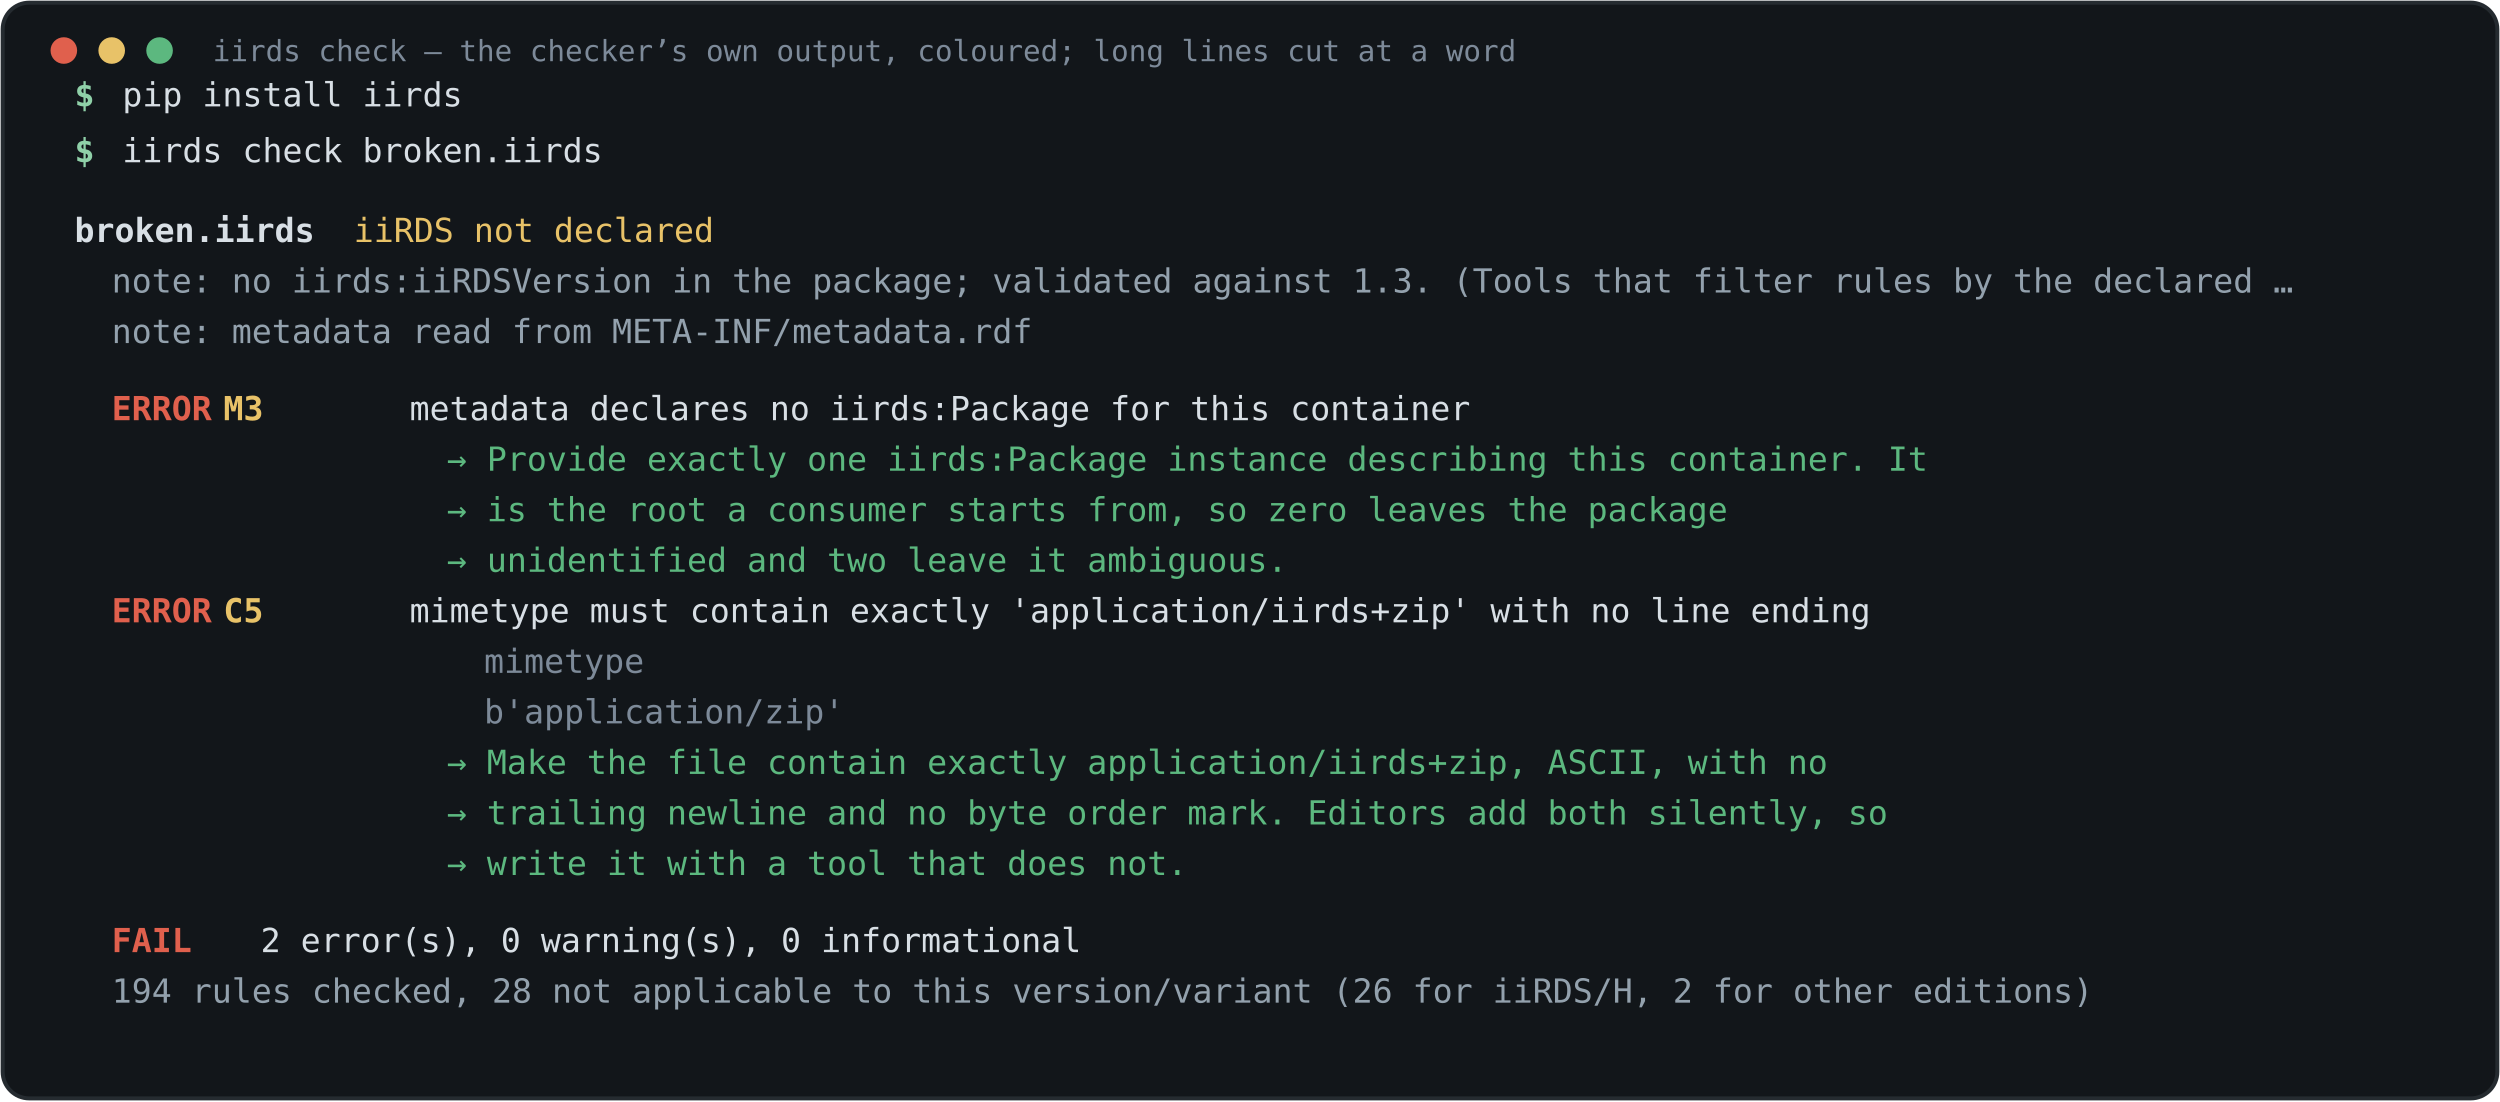
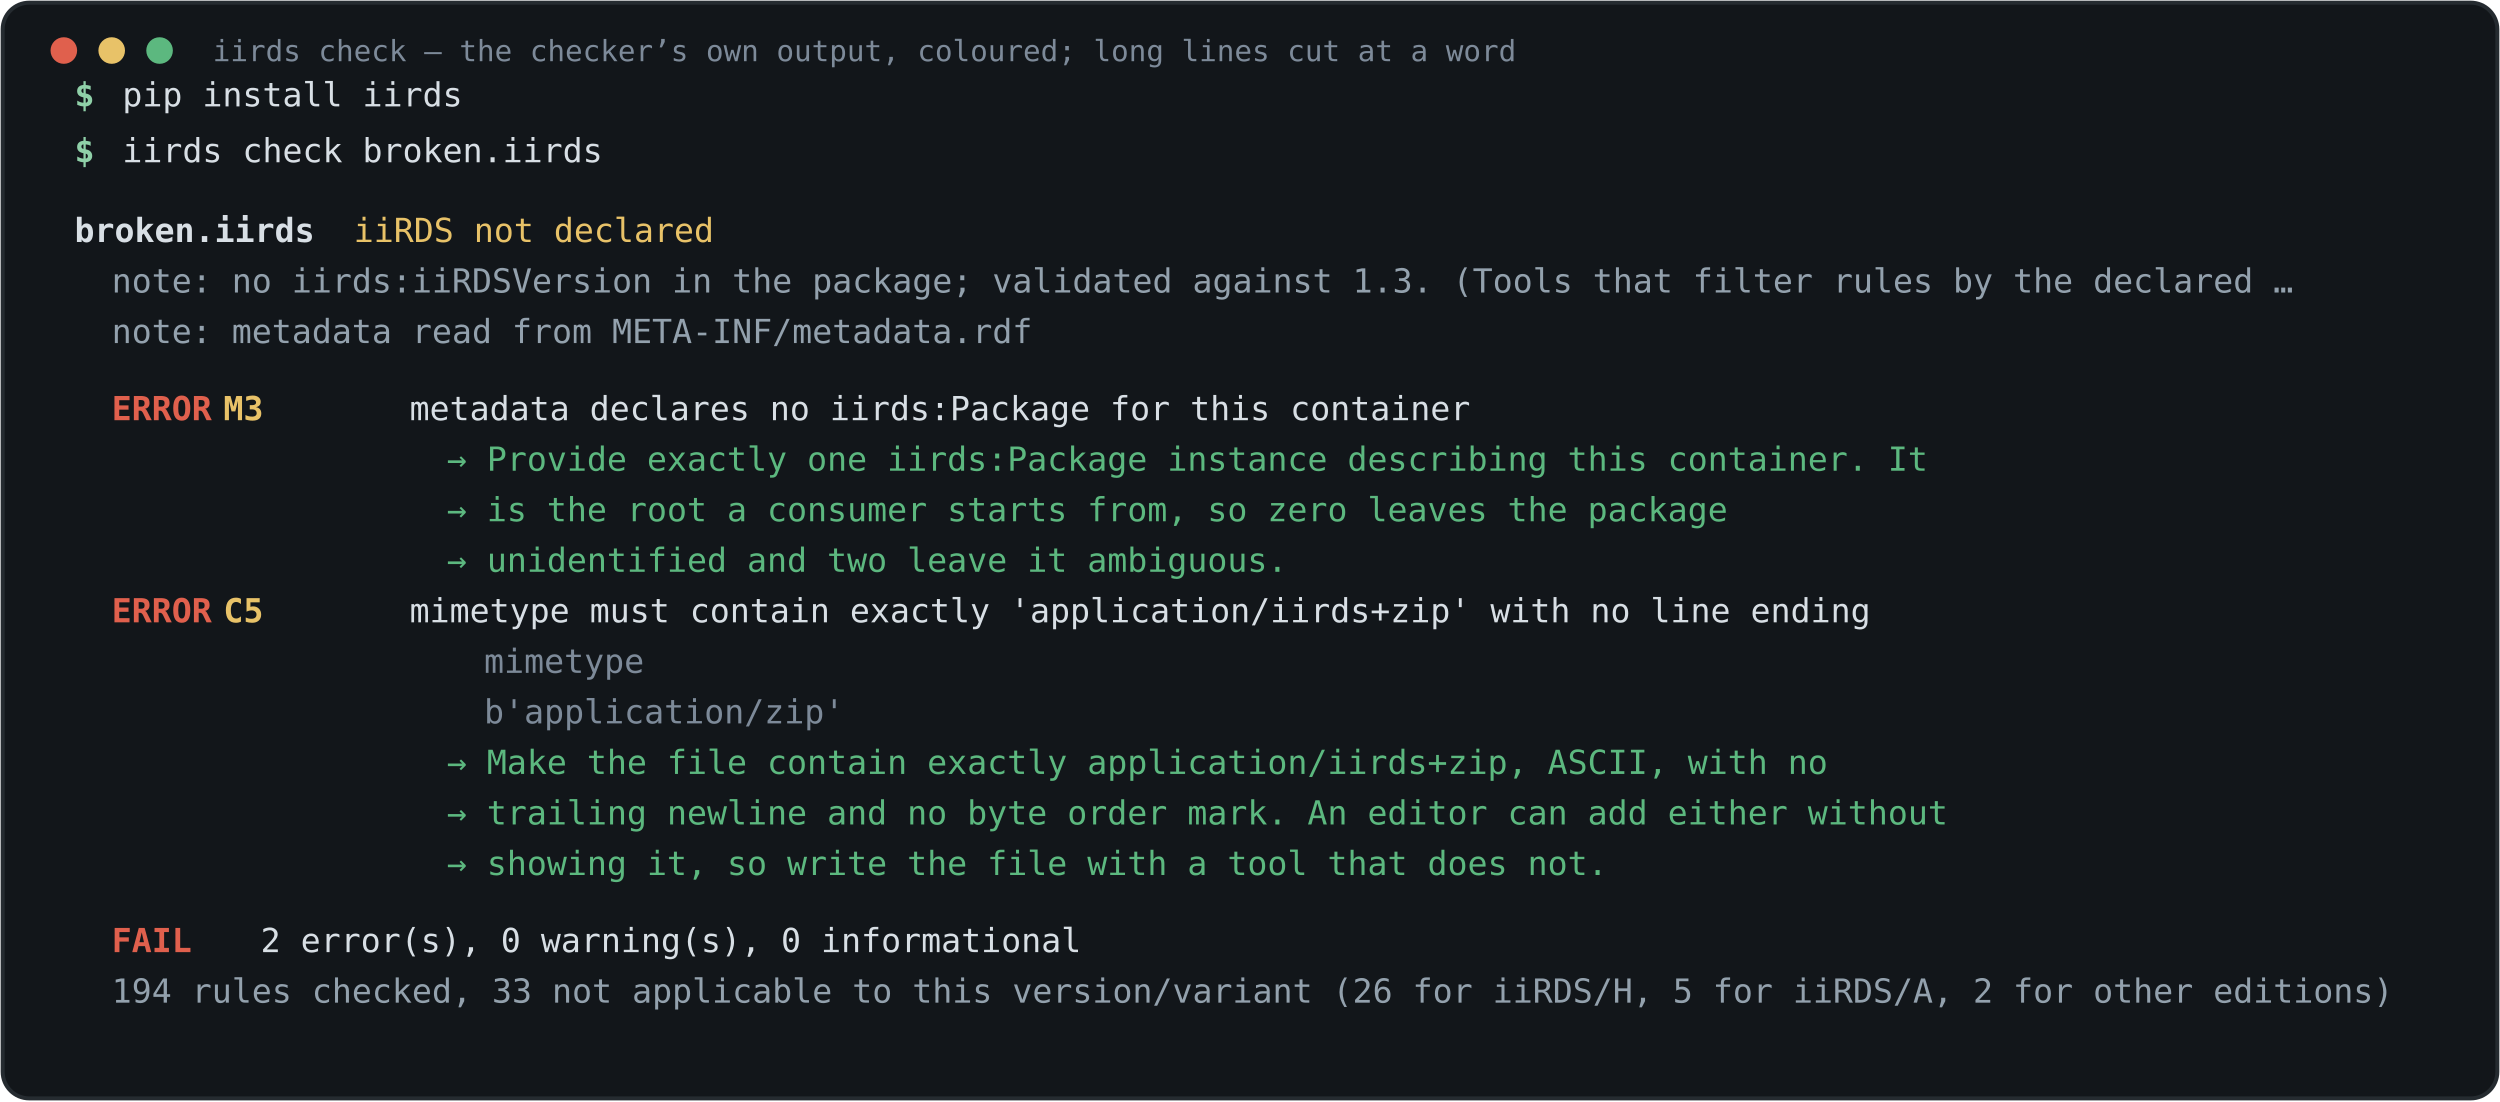
<svg xmlns="http://www.w3.org/2000/svg" viewBox="0 0 940 414" role="img" aria-label="Real output of iirds check on a broken package: two errors, each with evidence and a fix">
  <rect x="1" y="1" width="938" height="412" rx="10" fill="#12161a" stroke="#252b30" stroke-width="1.5" />
  <circle cx="24" cy="19" r="5" fill="#e0604d" />
  <circle cx="42" cy="19" r="5" fill="#e8c268" />
  <circle cx="60" cy="19" r="5" fill="#5cb87f" />
  <text x="80" y="23" font-family="ui-monospace,SFMono-Regular,Menlo,Consolas,monospace" font-size="11" fill="#7d8a99">iirds check — the checker’s own output, coloured; long lines cut at a word</text>
  <text y="40" font-family="ui-monospace,SFMono-Regular,Menlo,Consolas,monospace" font-size="12.5" xml:space="preserve">
    <tspan x="28" fill="#8fd0a8" font-weight="700">$ </tspan>
    <tspan x="46" fill="#d8dfe5">pip install iirds</tspan>
  </text>
  <text y="61" font-family="ui-monospace,SFMono-Regular,Menlo,Consolas,monospace" font-size="12.5" xml:space="preserve">
    <tspan x="28" fill="#8fd0a8" font-weight="700">$ </tspan>
    <tspan x="46" fill="#d8dfe5">iirds check broken.iirds</tspan>
  </text>
  <text y="91" font-family="ui-monospace,SFMono-Regular,Menlo,Consolas,monospace" font-size="12.5" xml:space="preserve">
    <tspan x="28.0" fill="#d8dfe5" font-weight="700">broken.iirds   </tspan>
    <tspan x="133.0" fill="#e8c268">iiRDS not declared</tspan>
  </text>
  <text y="110" font-family="ui-monospace,SFMono-Regular,Menlo,Consolas,monospace" font-size="12.5" xml:space="preserve">
    <tspan x="42.0" fill="#93a1ad">note: no iirds:iiRDSVersion in the package; validated against 1.3. (Tools that filter rules by the declared …</tspan>
  </text>
  <text y="129" font-family="ui-monospace,SFMono-Regular,Menlo,Consolas,monospace" font-size="12.5" xml:space="preserve">
    <tspan x="42.0" fill="#93a1ad">note: metadata read from META-INF/metadata.rdf</tspan>
  </text>
  <text y="158" font-family="ui-monospace,SFMono-Regular,Menlo,Consolas,monospace" font-size="12.5" xml:space="preserve">
    <tspan x="42.0" fill="#e0604d" font-weight="700">ERROR</tspan>
    <tspan x="84.0" fill="#e8c268" font-weight="700">M3</tspan>
    <tspan x="154.0" fill="#d8dfe5">metadata declares no iirds:Package for this container</tspan>
  </text>
  <text y="177" font-family="ui-monospace,SFMono-Regular,Menlo,Consolas,monospace" font-size="12.5" xml:space="preserve">
    <tspan x="168.0" fill="#5cb87f">→ Provide exactly one iirds:Package instance describing this container. It</tspan>
  </text>
  <text y="196" font-family="ui-monospace,SFMono-Regular,Menlo,Consolas,monospace" font-size="12.5" xml:space="preserve">
    <tspan x="168.0" fill="#5cb87f">→ is the root a consumer starts from, so zero leaves the package</tspan>
  </text>
  <text y="215" font-family="ui-monospace,SFMono-Regular,Menlo,Consolas,monospace" font-size="12.5" xml:space="preserve">
    <tspan x="168.0" fill="#5cb87f">→ unidentified and two leave it ambiguous.</tspan>
  </text>
  <text y="234" font-family="ui-monospace,SFMono-Regular,Menlo,Consolas,monospace" font-size="12.5" xml:space="preserve">
    <tspan x="42.0" fill="#e0604d" font-weight="700">ERROR</tspan>
    <tspan x="84.0" fill="#e8c268" font-weight="700">C5</tspan>
    <tspan x="154.0" fill="#d8dfe5">mimetype must contain exactly 'application/iirds+zip' with no line ending</tspan>
  </text>
  <text y="253" font-family="ui-monospace,SFMono-Regular,Menlo,Consolas,monospace" font-size="12.5" xml:space="preserve">
    <tspan x="182.0" fill="#7d8a99">mimetype</tspan>
  </text>
  <text y="272" font-family="ui-monospace,SFMono-Regular,Menlo,Consolas,monospace" font-size="12.5" xml:space="preserve">
    <tspan x="182.0" fill="#7d8a99">b'application/zip'</tspan>
  </text>
  <text y="291" font-family="ui-monospace,SFMono-Regular,Menlo,Consolas,monospace" font-size="12.5" xml:space="preserve">
    <tspan x="168.0" fill="#5cb87f">→ Make the file contain exactly application/iirds+zip, ASCII, with no</tspan>
  </text>
  <text y="310" font-family="ui-monospace,SFMono-Regular,Menlo,Consolas,monospace" font-size="12.5" xml:space="preserve">
-     <tspan x="168.0" fill="#5cb87f">→ trailing newline and no byte order mark. Editors add both silently, so</tspan>
+     <tspan x="168.0" fill="#5cb87f">→ trailing newline and no byte order mark. An editor can add either without</tspan>
  </text>
  <text y="329" font-family="ui-monospace,SFMono-Regular,Menlo,Consolas,monospace" font-size="12.5" xml:space="preserve">
-     <tspan x="168.0" fill="#5cb87f">→ write it with a tool that does not.</tspan>
+     <tspan x="168.0" fill="#5cb87f">→ showing it, so write the file with a tool that does not.</tspan>
  </text>
  <text y="358" font-family="ui-monospace,SFMono-Regular,Menlo,Consolas,monospace" font-size="12.5" xml:space="preserve">
    <tspan x="42.0" fill="#e0604d" font-weight="700">FAIL</tspan>
    <tspan x="98.0" fill="#d8dfe5">2 error(s), 0 warning(s), 0 informational</tspan>
  </text>
  <text y="377" font-family="ui-monospace,SFMono-Regular,Menlo,Consolas,monospace" font-size="12.5" xml:space="preserve">
-     <tspan x="42.0" fill="#93a1ad">194 rules checked, 28 not applicable to this version/variant (26 for iiRDS/H, 2 for other editions)</tspan>
+     <tspan x="42.0" fill="#93a1ad">194 rules checked, 33 not applicable to this version/variant (26 for iiRDS/H, 5 for iiRDS/A, 2 for other editions)</tspan>
  </text>
</svg>
